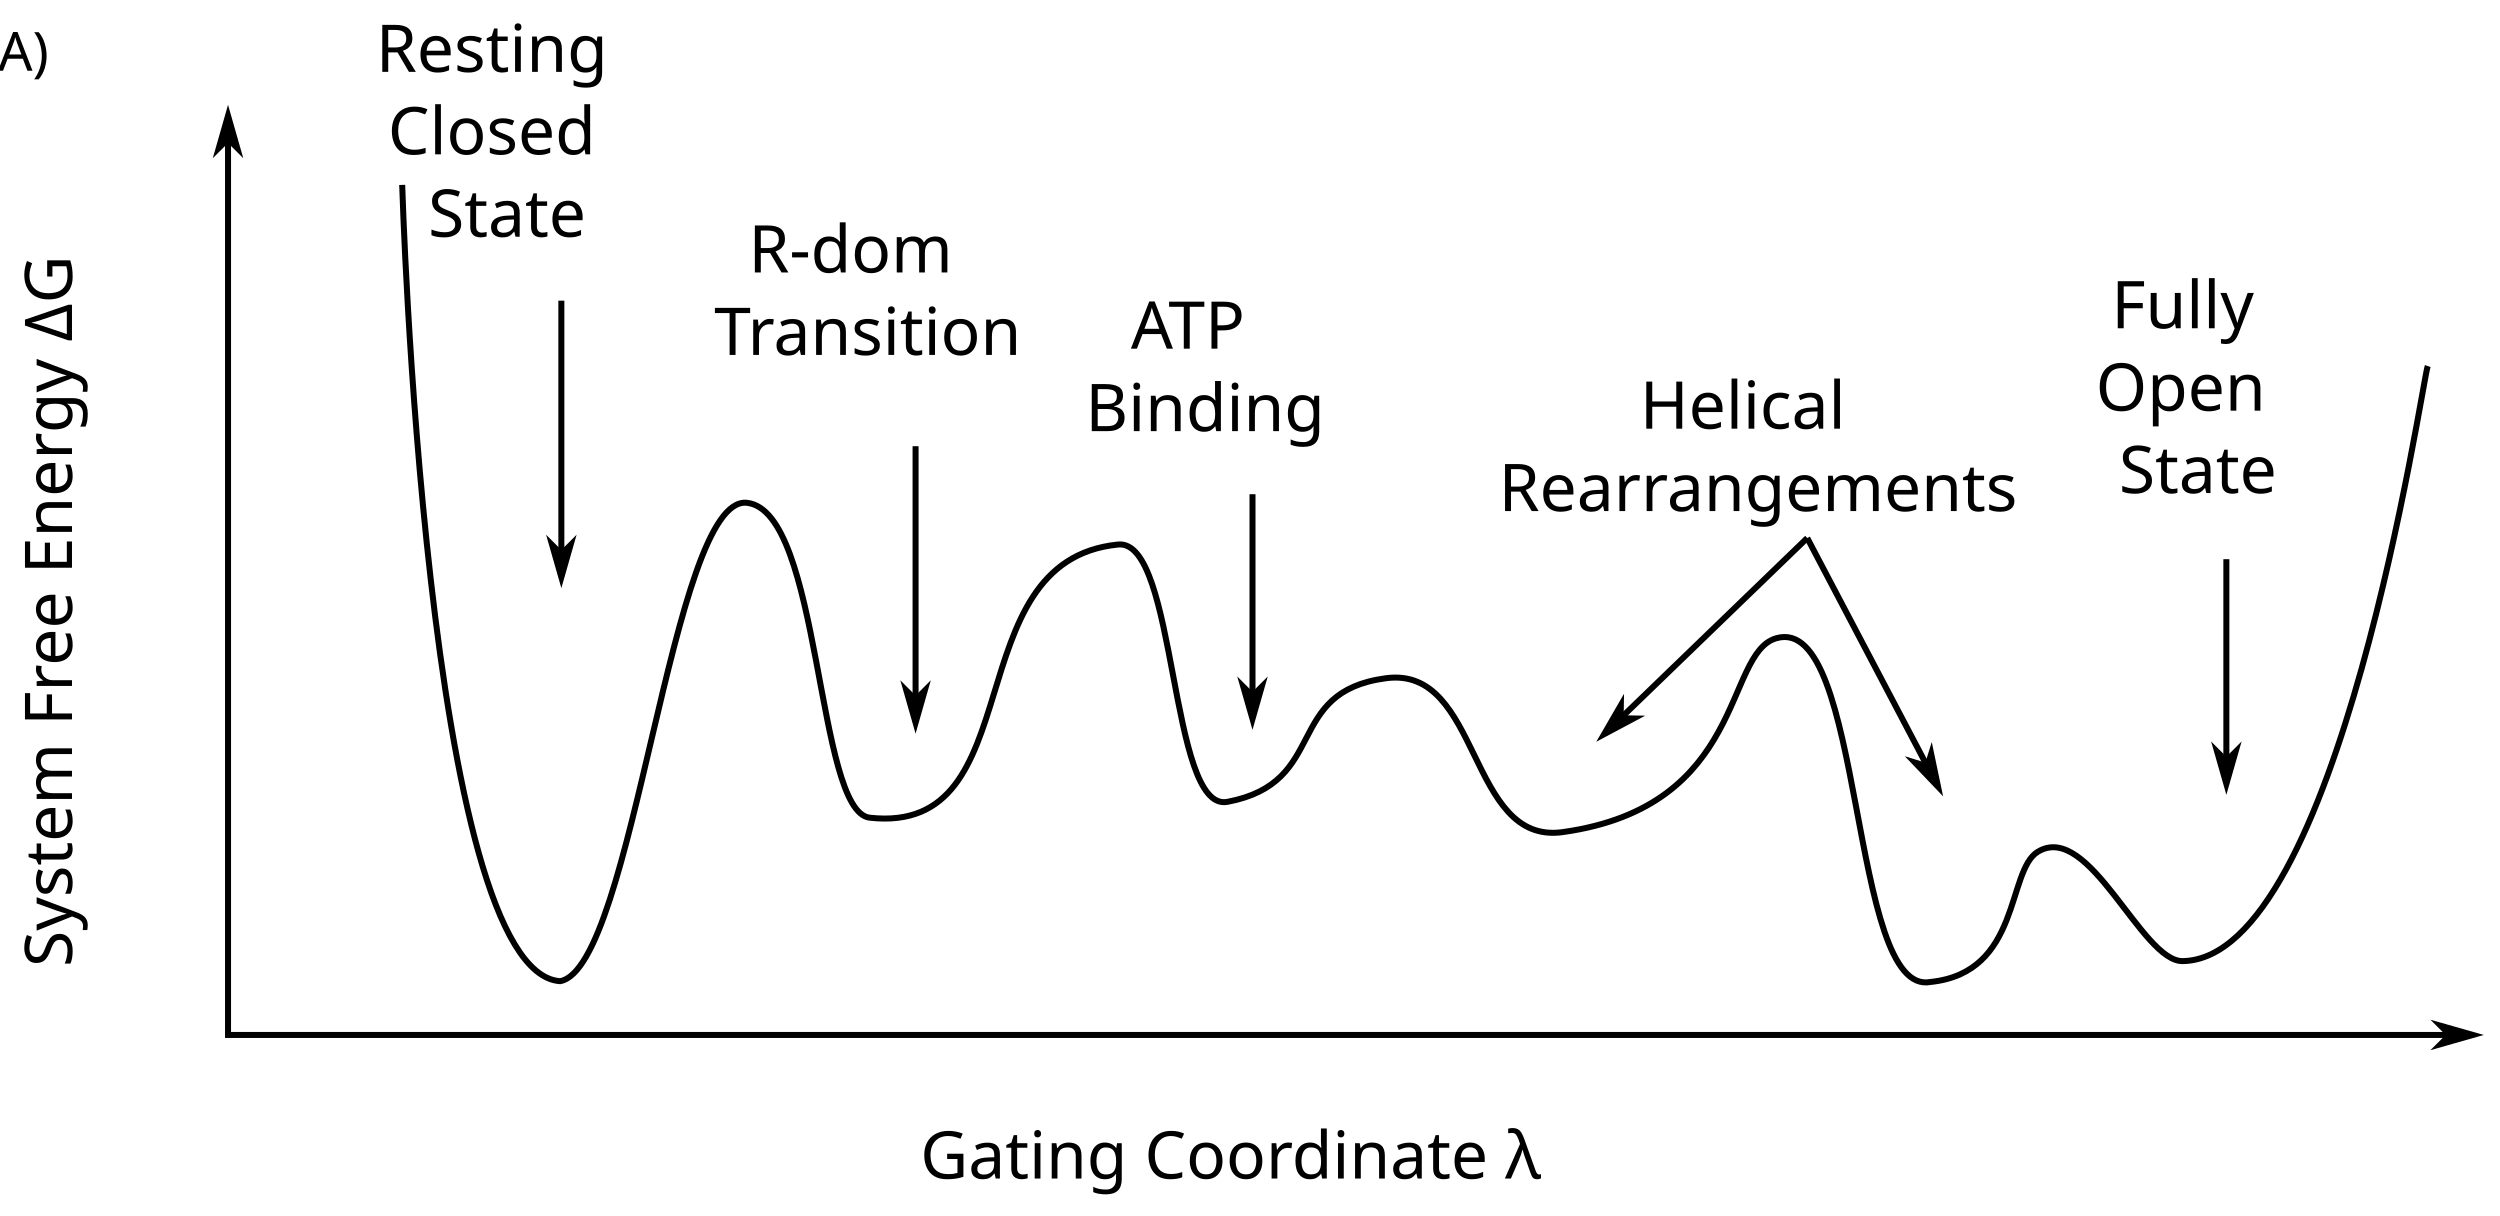
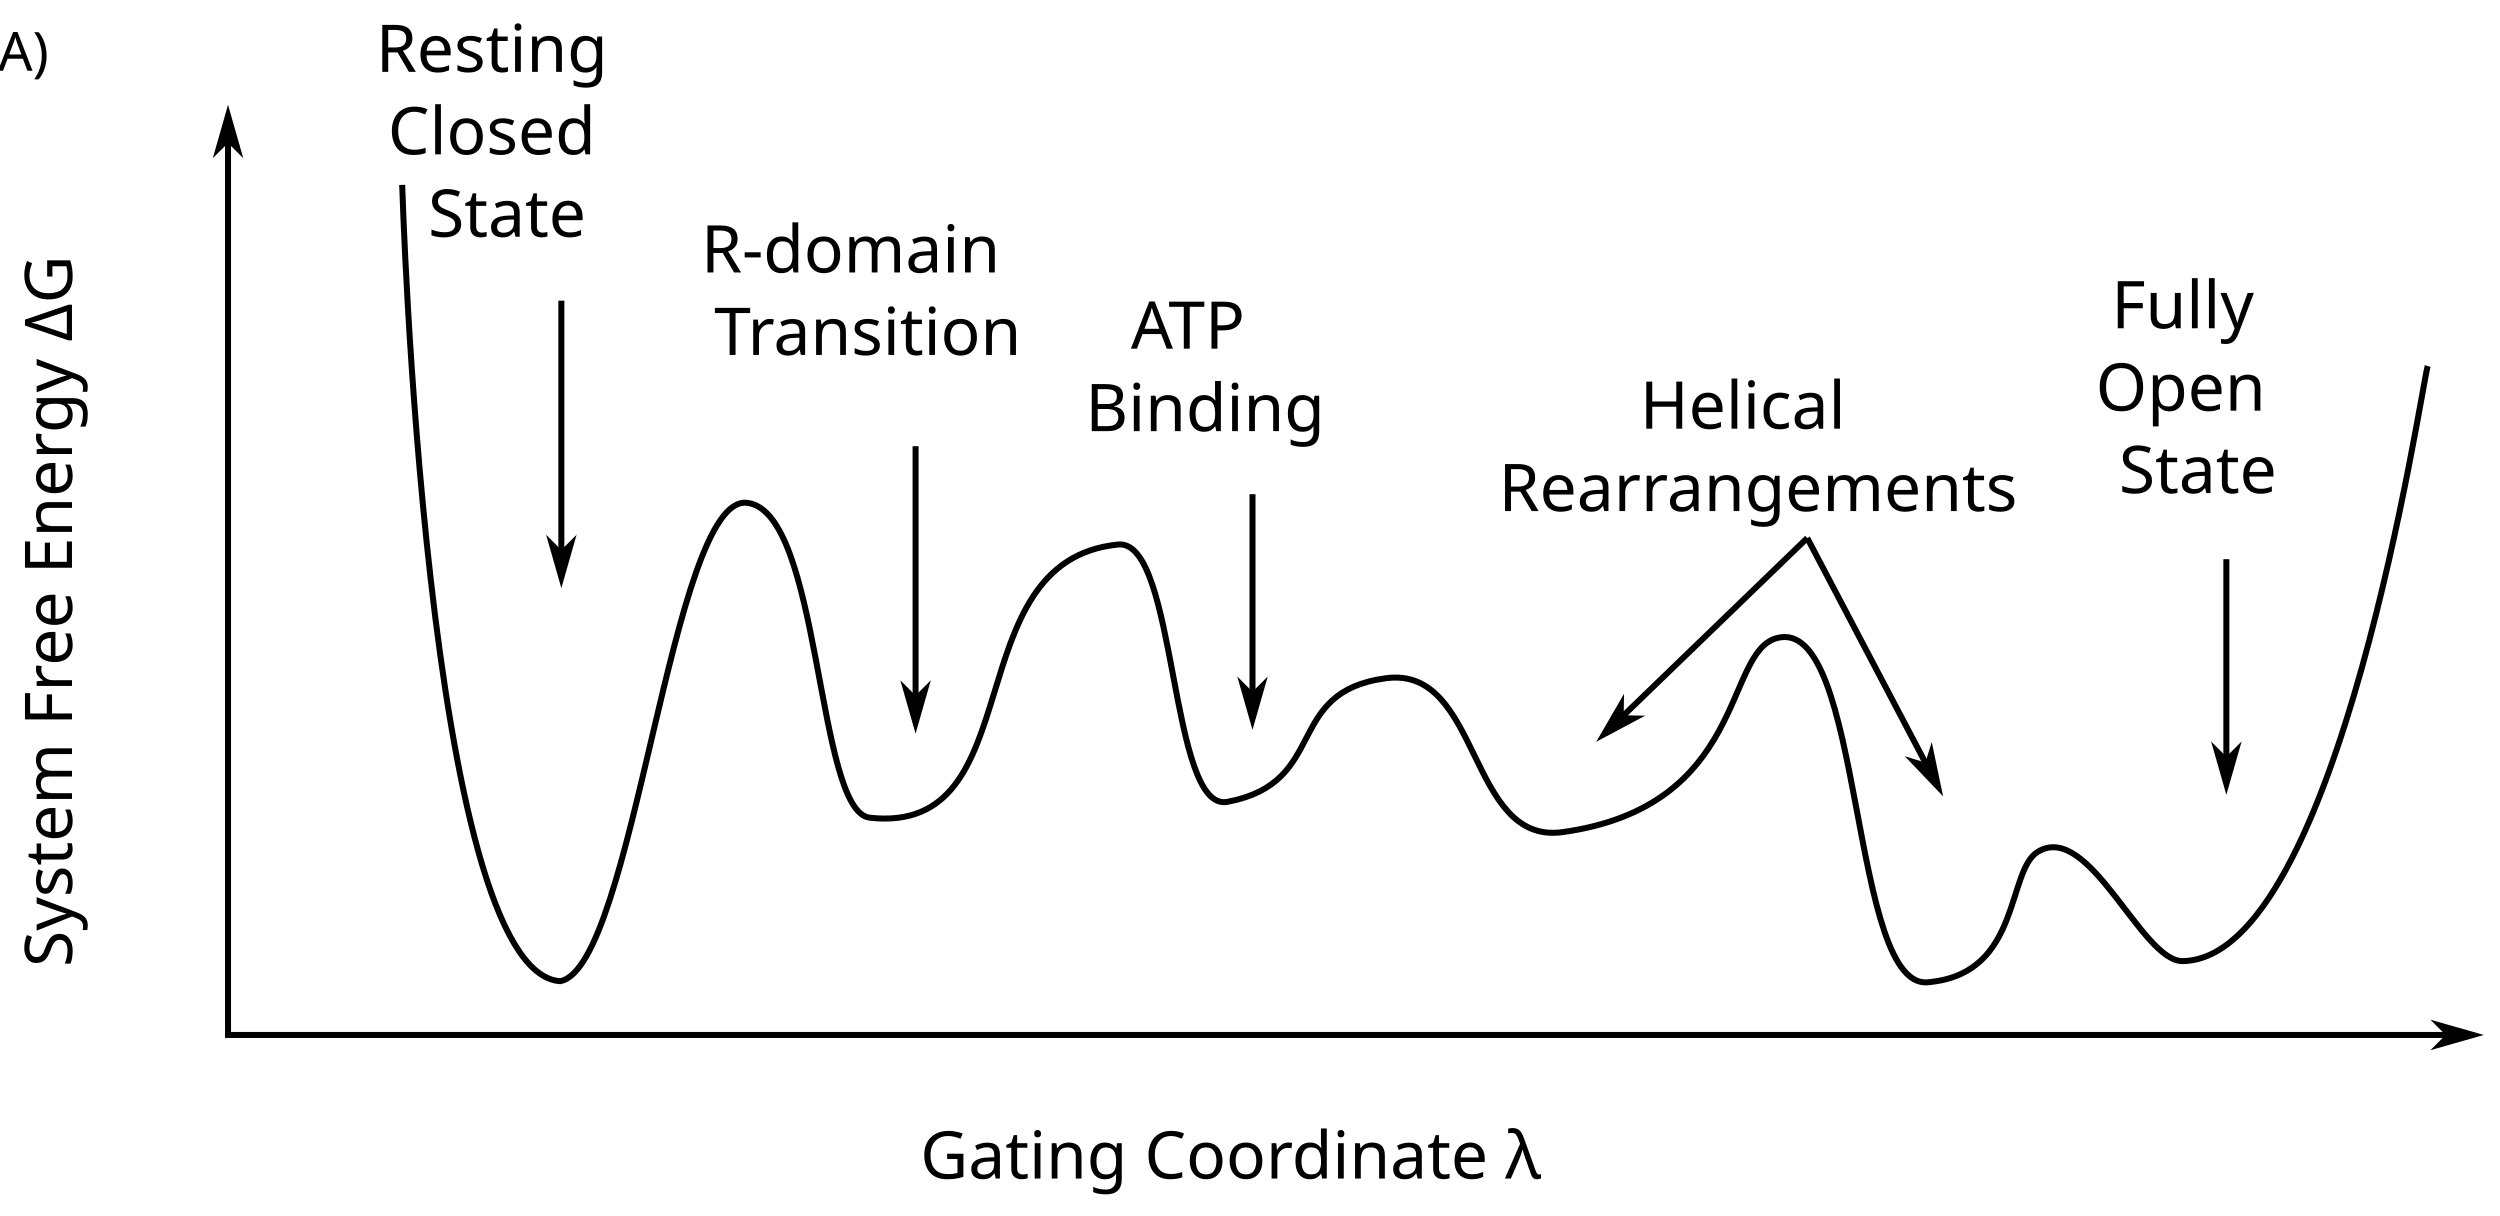
<svg xmlns="http://www.w3.org/2000/svg" width="401.318mm" height="195.096mm" viewBox="0 0 401.318 195.096" version="1.1" id="svg8">
  <defs id="defs2">
    <marker orient="auto" refY="0" refX="0" id="Arrow1Mstart" style="overflow:visible">
      <path id="path904" d="M 0,0 5,-5 -12.5,0 5,5 Z" style="fill:#000000;fill-opacity:1;fill-rule:evenodd;stroke:#000000;stroke-width:1pt;stroke-opacity:1" transform="matrix(0.4,0,0,0.4,4,0)" />
    </marker>
    <marker orient="auto" refY="0" refX="0" id="Arrow1Lstart" style="overflow:visible">
      <path id="path898" d="M 0,0 5,-5 -12.5,0 5,5 Z" style="fill:#000000;fill-opacity:1;fill-rule:evenodd;stroke:#000000;stroke-width:1pt;stroke-opacity:1" transform="matrix(0.8,0,0,0.8,10,0)" />
    </marker>
    <marker orient="auto" refY="0" refX="0" id="Arrow1Mend" style="overflow:visible">
      <path id="path907" d="M 0,0 5,-5 -12.5,0 5,5 Z" style="fill:#000000;fill-opacity:1;fill-rule:evenodd;stroke:#000000;stroke-width:1pt;stroke-opacity:1" transform="matrix(-0.4,0,0,-0.4,-4,0)" />
    </marker>
    <marker orient="auto" refY="0" refX="0" id="Arrow2Lend" style="overflow:visible">
      <path id="path919" style="fill:#000000;fill-opacity:1;fill-rule:evenodd;stroke:#000000;stroke-width:0.625;stroke-linejoin:round;stroke-opacity:1" d="M 8.719,4.034 -2.207,0.016 8.719,-4.002 c -1.745,2.372 -1.735,5.617 -6e-7,8.035 z" transform="matrix(-1.1,0,0,-1.1,-1.1,0)" />
    </marker>
    <marker orient="auto" refY="0" refX="0" id="Arrow2Lstart" style="overflow:visible">
      <path id="path916" style="fill:#000000;fill-opacity:1;fill-rule:evenodd;stroke:#000000;stroke-width:0.625;stroke-linejoin:round;stroke-opacity:1" d="M 8.719,4.034 -2.207,0.016 8.719,-4.002 c -1.745,2.372 -1.735,5.617 -6e-7,8.035 z" transform="matrix(1.1,0,0,1.1,1.1,0)" />
    </marker>
    <marker orient="auto" refY="0" refX="0" id="Arrow1Mstart-3" style="overflow:visible">
      <path id="path904-6" d="M 0,0 5,-5 -12.5,0 5,5 Z" style="fill:#000000;fill-opacity:1;fill-rule:evenodd;stroke:#000000;stroke-width:1pt;stroke-opacity:1" transform="matrix(0.4,0,0,0.4,4,0)" />
    </marker>
    <marker orient="auto" refY="0" refX="0" id="Arrow1Mend-7" style="overflow:visible">
      <path id="path907-5" d="M 0,0 5,-5 -12.5,0 5,5 Z" style="fill:#000000;fill-opacity:1;fill-rule:evenodd;stroke:#000000;stroke-width:1pt;stroke-opacity:1" transform="matrix(-0.4,0,0,-0.4,-4,0)" />
    </marker>
    <marker orient="auto" refY="0" refX="0" id="Arrow1Mend-7-5" style="overflow:visible">
      <path id="path907-5-6" d="M 0,0 5,-5 -12.5,0 5,5 Z" style="fill:#000000;fill-opacity:1;fill-rule:evenodd;stroke:#000000;stroke-width:1pt;stroke-opacity:1" transform="matrix(-0.4,0,0,-0.4,-4,0)" />
    </marker>
    <marker orient="auto" refY="0" refX="0" id="Arrow1Mend-7-5-9" style="overflow:visible">
      <path id="path907-5-6-2" d="M 0,0 5,-5 -12.5,0 5,5 Z" style="fill:#000000;fill-opacity:1;fill-rule:evenodd;stroke:#000000;stroke-width:1pt;stroke-opacity:1" transform="matrix(-0.4,0,0,-0.4,-4,0)" />
    </marker>
    <marker orient="auto" refY="0" refX="0" id="Arrow1Mend-7-5-9-2" style="overflow:visible">
      <path id="path907-5-6-2-3" d="M 0,0 5,-5 -12.5,0 5,5 Z" style="fill:#000000;fill-opacity:1;fill-rule:evenodd;stroke:#000000;stroke-width:1pt;stroke-opacity:1" transform="matrix(-0.4,0,0,-0.4,-4,0)" />
    </marker>
    <marker orient="auto" refY="0" refX="0" id="Arrow1Mend-7-5-5" style="overflow:visible">
      <path id="path907-5-6-9" d="M 0,0 5,-5 -12.5,0 5,5 Z" style="fill:#000000;fill-opacity:1;fill-rule:evenodd;stroke:#000000;stroke-width:1pt;stroke-opacity:1" transform="matrix(-0.4,0,0,-0.4,-4,0)" />
    </marker>
    <marker orient="auto" refY="0" refX="0" id="Arrow1Mend-7-5-5-2" style="overflow:visible">
      <path id="path907-5-6-9-8" d="M 0,0 5,-5 -12.5,0 5,5 Z" style="fill:#000000;fill-opacity:1;fill-rule:evenodd;stroke:#000000;stroke-width:1pt;stroke-opacity:1" transform="matrix(-0.4,0,0,-0.4,-4,0)" />
    </marker>
  </defs>
  <g id="layer1" transform="translate(49.32827,1.820447)">
    <path style="fill:none;stroke:#000000;stroke-width:0.965;stroke-linecap:butt;stroke-linejoin:miter;stroke-miterlimit:4;stroke-dasharray:none;stroke-opacity:1" d="m 15.234,27.86 c 0,0 3.782,126.412 25.353,127.826 11.834,-2.135 17.836,-78.107 29.981,-76.793 12.007,1.299 11.055,49.581 19.723,50.55 26.362,2.929 13.473,-41.244 39.869,-43.853 9.542,-0.943 8.125,43.091 17.546,41.308 16.454,-3.114 8.869,-17.654 25.471,-19.848 15.319,-2.025 13.04,26.841 28.344,24.707 29.529,-4.118 25.877,-28.664 34.275,-31.117 14.307,-4.179 11.605,57.708 24.791,55.171 14.544,-1.523 12.192,-17.848 17.209,-20.898 8.27,-5.028 16.637,17.66 23.262,17.551 25.05,-0.414 38.382,-92.783 39.33,-95.524" id="path815-6" />
    <path style="fill:none;stroke:#000000;stroke-width:0.965;stroke-linecap:butt;stroke-linejoin:miter;stroke-miterlimit:4;stroke-dasharray:none;stroke-opacity:1;marker-start:url(#Arrow1Mstart);marker-end:url(#Arrow1Mend)" d="M -12.723,16.907 V 164.318 H 347.488" id="path896" />
    <text xml:space="preserve" style="font-style:normal;font-weight:normal;font-size:10.583px;line-height:1.25;font-family:sans-serif;letter-spacing:0px;word-spacing:0px;fill:#000000;fill-opacity:1;stroke:none;stroke-width:0.265" x="98.402" y="187.374" id="text1484">
      <tspan id="tspan1482" x="98.402" y="187.374" style="stroke-width:0.265">Gating Coordinate λ</tspan>
    </text>
    <text xml:space="preserve" style="font-style:normal;font-weight:normal;font-size:10.583px;line-height:1.25;font-family:sans-serif;letter-spacing:0px;word-spacing:0px;fill:#000000;fill-opacity:1;stroke:none;stroke-width:0.265" x="-153.406" y="-37.773" id="text1484-6" transform="rotate(-90)">
      <tspan id="tspan1482-2" x="-153.406" y="-37.773" style="stroke-width:0.265">System Free Energy ΔG </tspan>
    </text>
    <path style="fill:none;stroke:#000000;stroke-width:0.965;stroke-linecap:butt;stroke-linejoin:miter;stroke-miterlimit:4;stroke-dasharray:none;stroke-opacity:1;marker-end:url(#Arrow1Mend-7)" d="m 40.784,46.445 v 44.245" id="path896-3" />
    <path style="fill:none;stroke:#000000;stroke-width:0.965;stroke-linecap:butt;stroke-linejoin:miter;stroke-miterlimit:4;stroke-dasharray:none;stroke-opacity:1;marker-end:url(#Arrow1Mend-7-5)" d="M 97.646,69.807 V 114.052" id="path896-3-2" />
    <text xml:space="preserve" style="font-style:normal;font-weight:normal;font-size:10.583px;line-height:1.25;font-family:sans-serif;text-align:center;letter-spacing:0px;word-spacing:0px;text-anchor:middle;fill:#000000;fill-opacity:1;stroke:none;stroke-width:0.265" x="38.944" y="9.72" id="text2646">
      <tspan id="tspan2644" x="40.626" y="9.72" style="text-align:center;text-anchor:middle;stroke-width:0.265">Resting </tspan>
      <tspan x="40.626" y="22.95" style="text-align:center;text-anchor:middle;stroke-width:0.265" id="tspan2648">Closed </tspan>
      <tspan x="38.944" y="36.179" style="text-align:center;text-anchor:middle;stroke-width:0.265" id="tspan2650">State</tspan>
    </text>
    <text xml:space="preserve" style="font-style:normal;font-weight:normal;font-size:10.583px;line-height:1.25;font-family:sans-serif;text-align:center;letter-spacing:0px;word-spacing:0px;text-anchor:middle;fill:#000000;fill-opacity:1;stroke:none;stroke-width:0.265" x="96.846" y="41.924" id="text2646-1">
-       <tspan x="96.846" y="41.924" style="text-align:center;text-anchor:middle;stroke-width:0.265" id="tspan2650-0">R-dom</tspan>
-       <tspan x="96.846" y="55.153" style="text-align:center;text-anchor:middle;stroke-width:0.265" id="tspan3269">Transition</tspan>
+       <tspan x="96.846" y="41.924" style="text-align:center;text-anchor:middle;stroke-width:0.265" id="tspan3269">R-domain</tspan>
+       <tspan x="96.846" y="55.153" style="text-align:center;text-anchor:middle;stroke-width:0.265" id="tspan1013">Transition</tspan>
    </text>
    <text xml:space="preserve" style="font-style:normal;font-weight:normal;font-size:10.583px;line-height:1.25;font-family:sans-serif;text-align:center;letter-spacing:0px;word-spacing:0px;text-anchor:middle;fill:#000000;fill-opacity:1;stroke:none;stroke-width:0.265" x="150.998" y="54.153" id="text2646-1-9">
      <tspan x="150.998" y="54.153" style="text-align:center;text-anchor:middle;stroke-width:0.265" id="tspan3269-6">ATP</tspan>
      <tspan x="150.998" y="67.382" style="text-align:center;text-anchor:middle;stroke-width:0.265" id="tspan3294">Binding</tspan>
    </text>
    <text xml:space="preserve" style="font-style:normal;font-weight:normal;font-size:10.583px;line-height:1.25;font-family:sans-serif;text-align:center;letter-spacing:0px;word-spacing:0px;text-anchor:middle;fill:#000000;fill-opacity:1;stroke:none;stroke-width:0.265" x="239.755" y="66.991" id="text2646-1-9-0">
      <tspan x="241.437" y="66.991" style="text-align:center;text-anchor:middle;stroke-width:0.265" id="tspan3294-2">Helical </tspan>
      <tspan x="239.755" y="80.22" style="text-align:center;text-anchor:middle;stroke-width:0.265" id="tspan3319">Rearrangements</tspan>
    </text>
    <text xml:space="preserve" style="font-style:normal;font-weight:normal;font-size:10.583px;line-height:1.25;font-family:sans-serif;text-align:center;letter-spacing:0px;word-spacing:0px;text-anchor:middle;fill:#000000;fill-opacity:1;stroke:none;stroke-width:0.265" x="310.368" y="50.874" id="text2646-6">
      <tspan x="312.051" y="50.874" style="text-align:center;text-anchor:middle;stroke-width:0.265" id="tspan2650-7">Fully </tspan>
      <tspan x="310.368" y="64.104" style="text-align:center;text-anchor:middle;stroke-width:0.265" id="tspan3352">Open</tspan>
      <tspan x="310.368" y="77.333" style="text-align:center;text-anchor:middle;stroke-width:0.265" id="tspan3350">State</tspan>
    </text>
    <path style="fill:none;stroke:#000000;stroke-width:0.965;stroke-linecap:butt;stroke-linejoin:miter;stroke-miterlimit:4;stroke-dasharray:none;stroke-opacity:1;marker-end:url(#Arrow1Mend-7-5-9)" d="M 240.783,84.543 208.277,115.937" id="path896-3-2-0" />
    <path style="fill:none;stroke:#000000;stroke-width:0.965;stroke-linecap:butt;stroke-linejoin:miter;stroke-miterlimit:4;stroke-dasharray:none;stroke-opacity:1;marker-end:url(#Arrow1Mend-7-5-9-2)" d="m 240.783,84.543 20.927,39.795" id="path896-3-2-0-7" />
    <path style="fill:none;stroke:#000000;stroke-width:0.965;stroke-linecap:butt;stroke-linejoin:miter;stroke-miterlimit:4;stroke-dasharray:none;stroke-opacity:1;marker-end:url(#Arrow1Mend-7-5-5)" d="M 151.732,77.513 V 113.442" id="path896-3-2-2" />
    <path style="fill:none;stroke:#000000;stroke-width:0.965;stroke-linecap:butt;stroke-linejoin:miter;stroke-miterlimit:4;stroke-dasharray:none;stroke-opacity:1;marker-end:url(#Arrow1Mend-7-5-5-2)" d="M 308.063,87.945 V 123.874" id="path896-3-2-2-9" />
    <text xml:space="preserve" style="font-style:normal;font-weight:normal;font-size:8.672px;line-height:1.25;font-family:sans-serif;text-align:center;letter-spacing:0px;word-spacing:0px;text-anchor:middle;fill:#000000;fill-opacity:1;stroke:none;stroke-width:0.265" x="-39.934" y="9.538" id="text2646-6-3">
      <tspan x="-39.934" y="9.538" style="text-align:center;text-anchor:middle;stroke-width:0.265" id="tspan3350-5">A)</tspan>
    </text>
  </g>
</svg>
